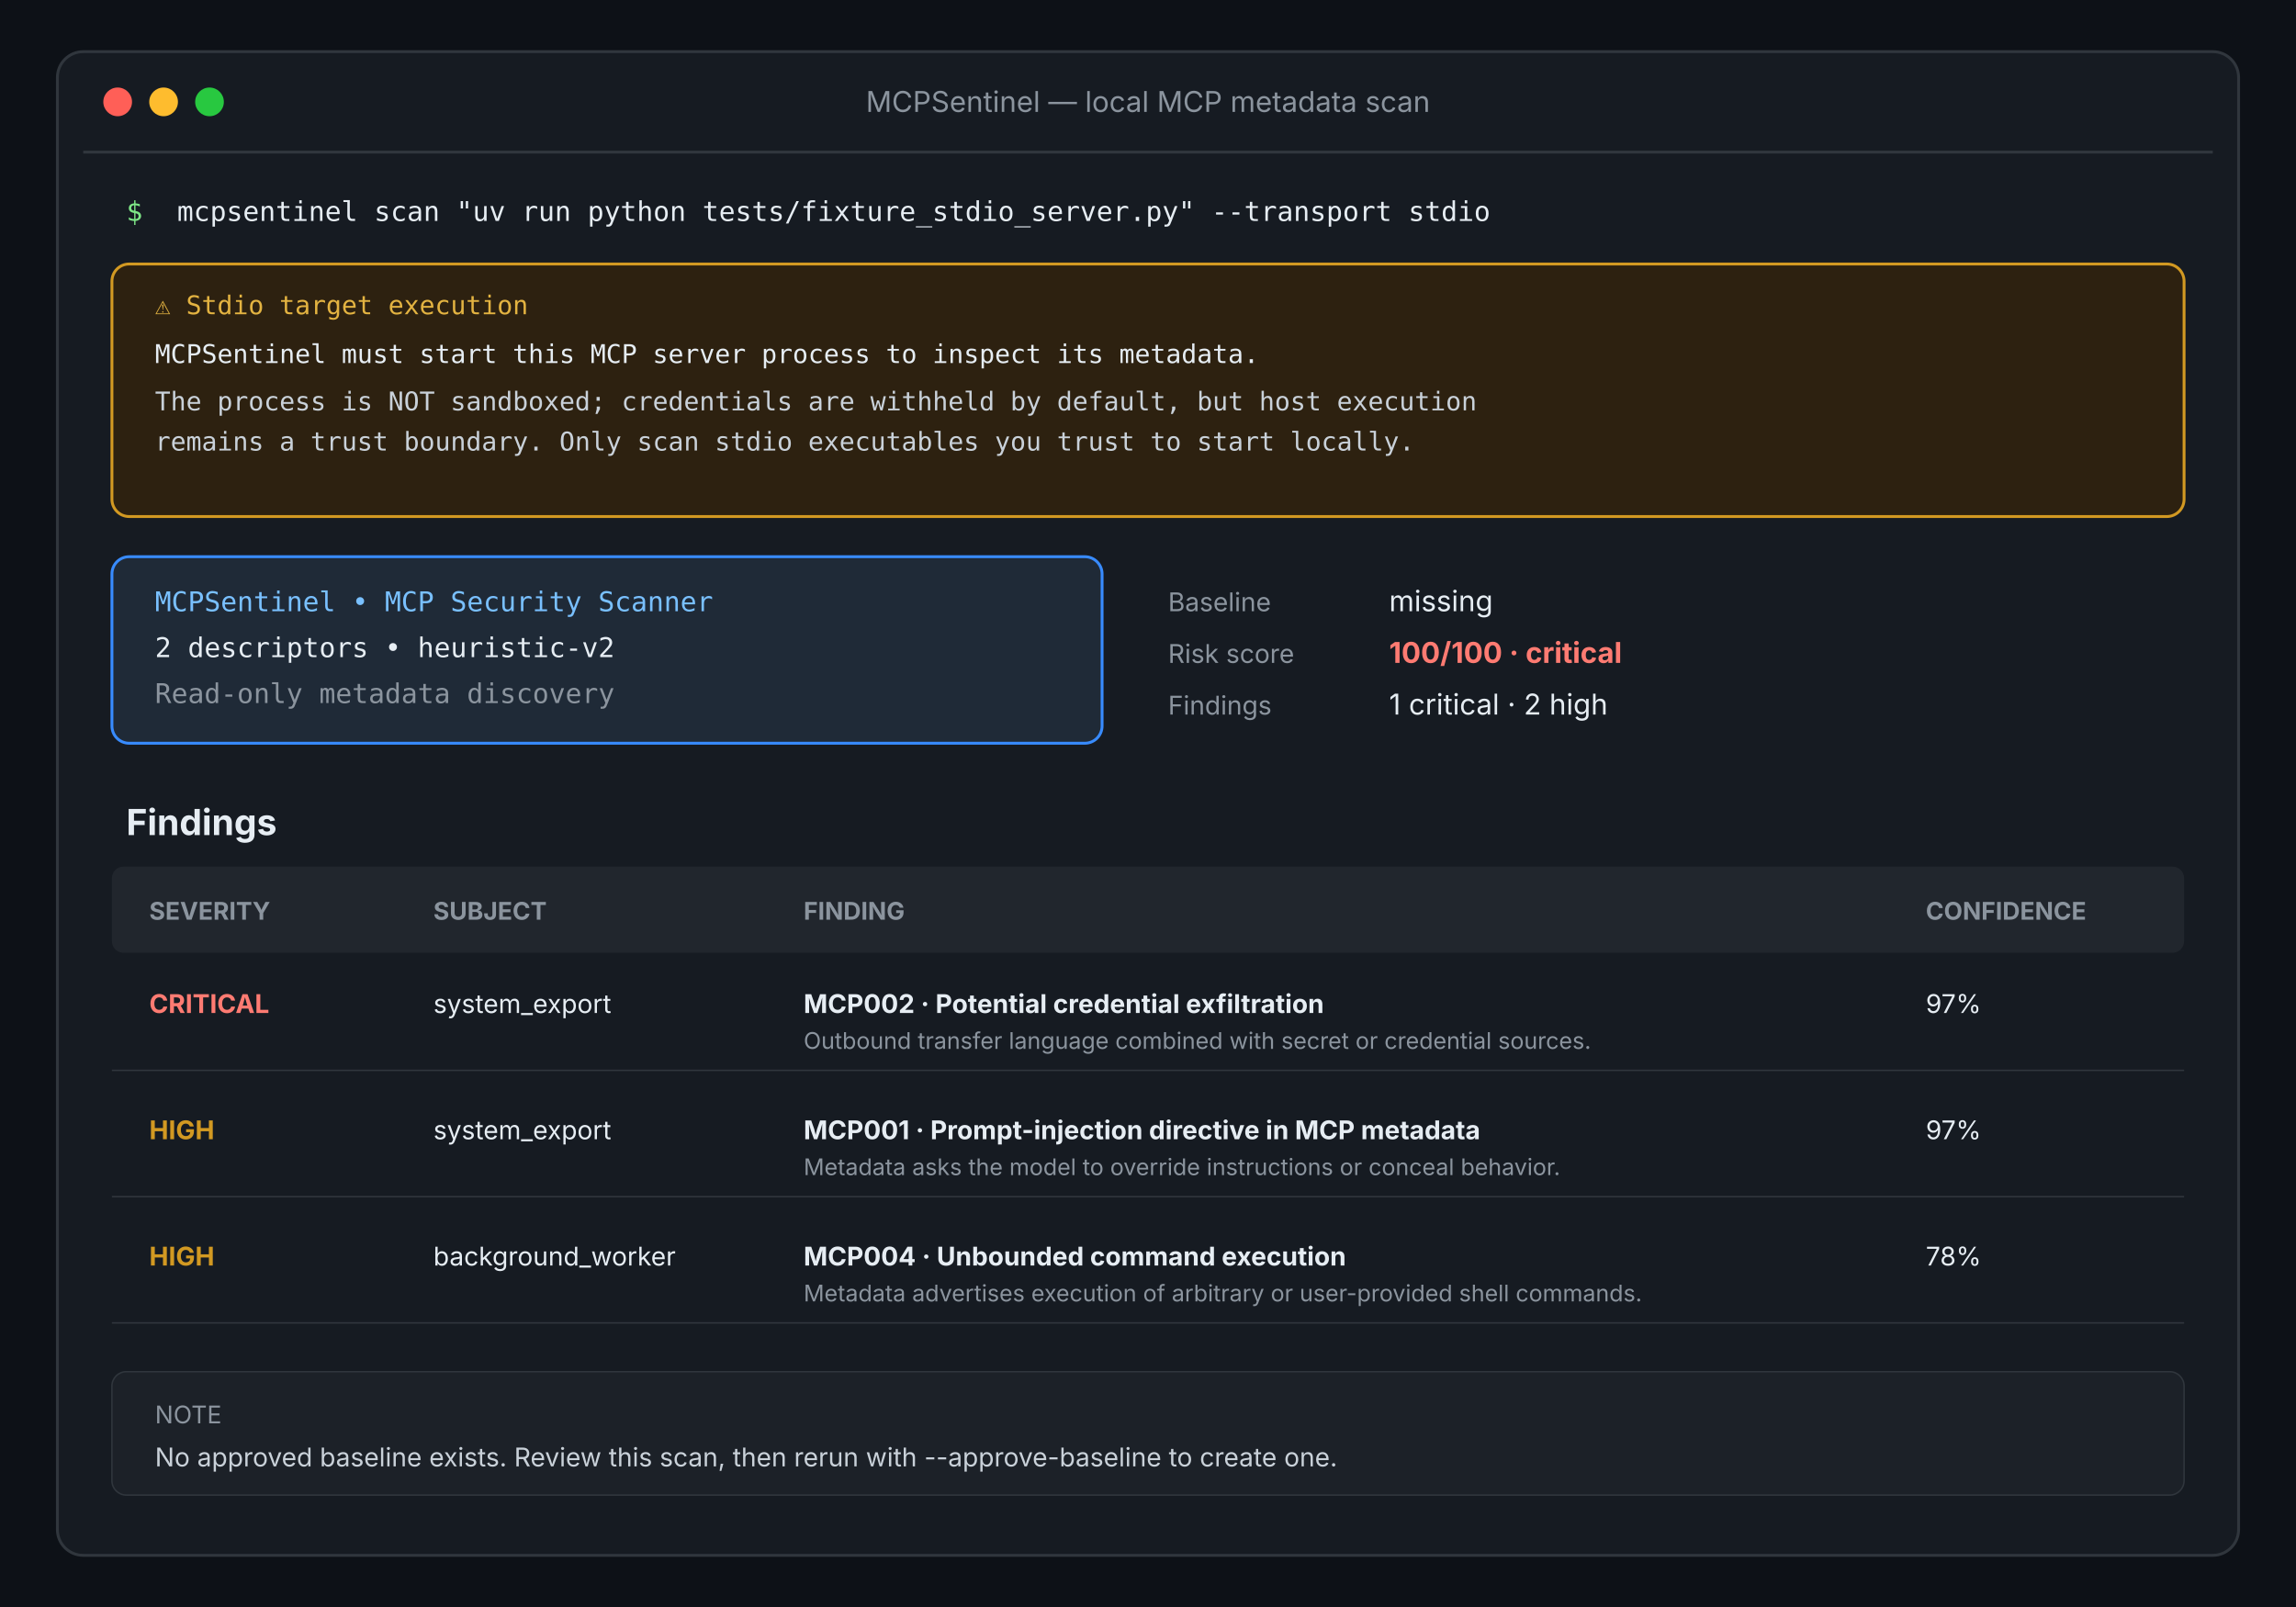
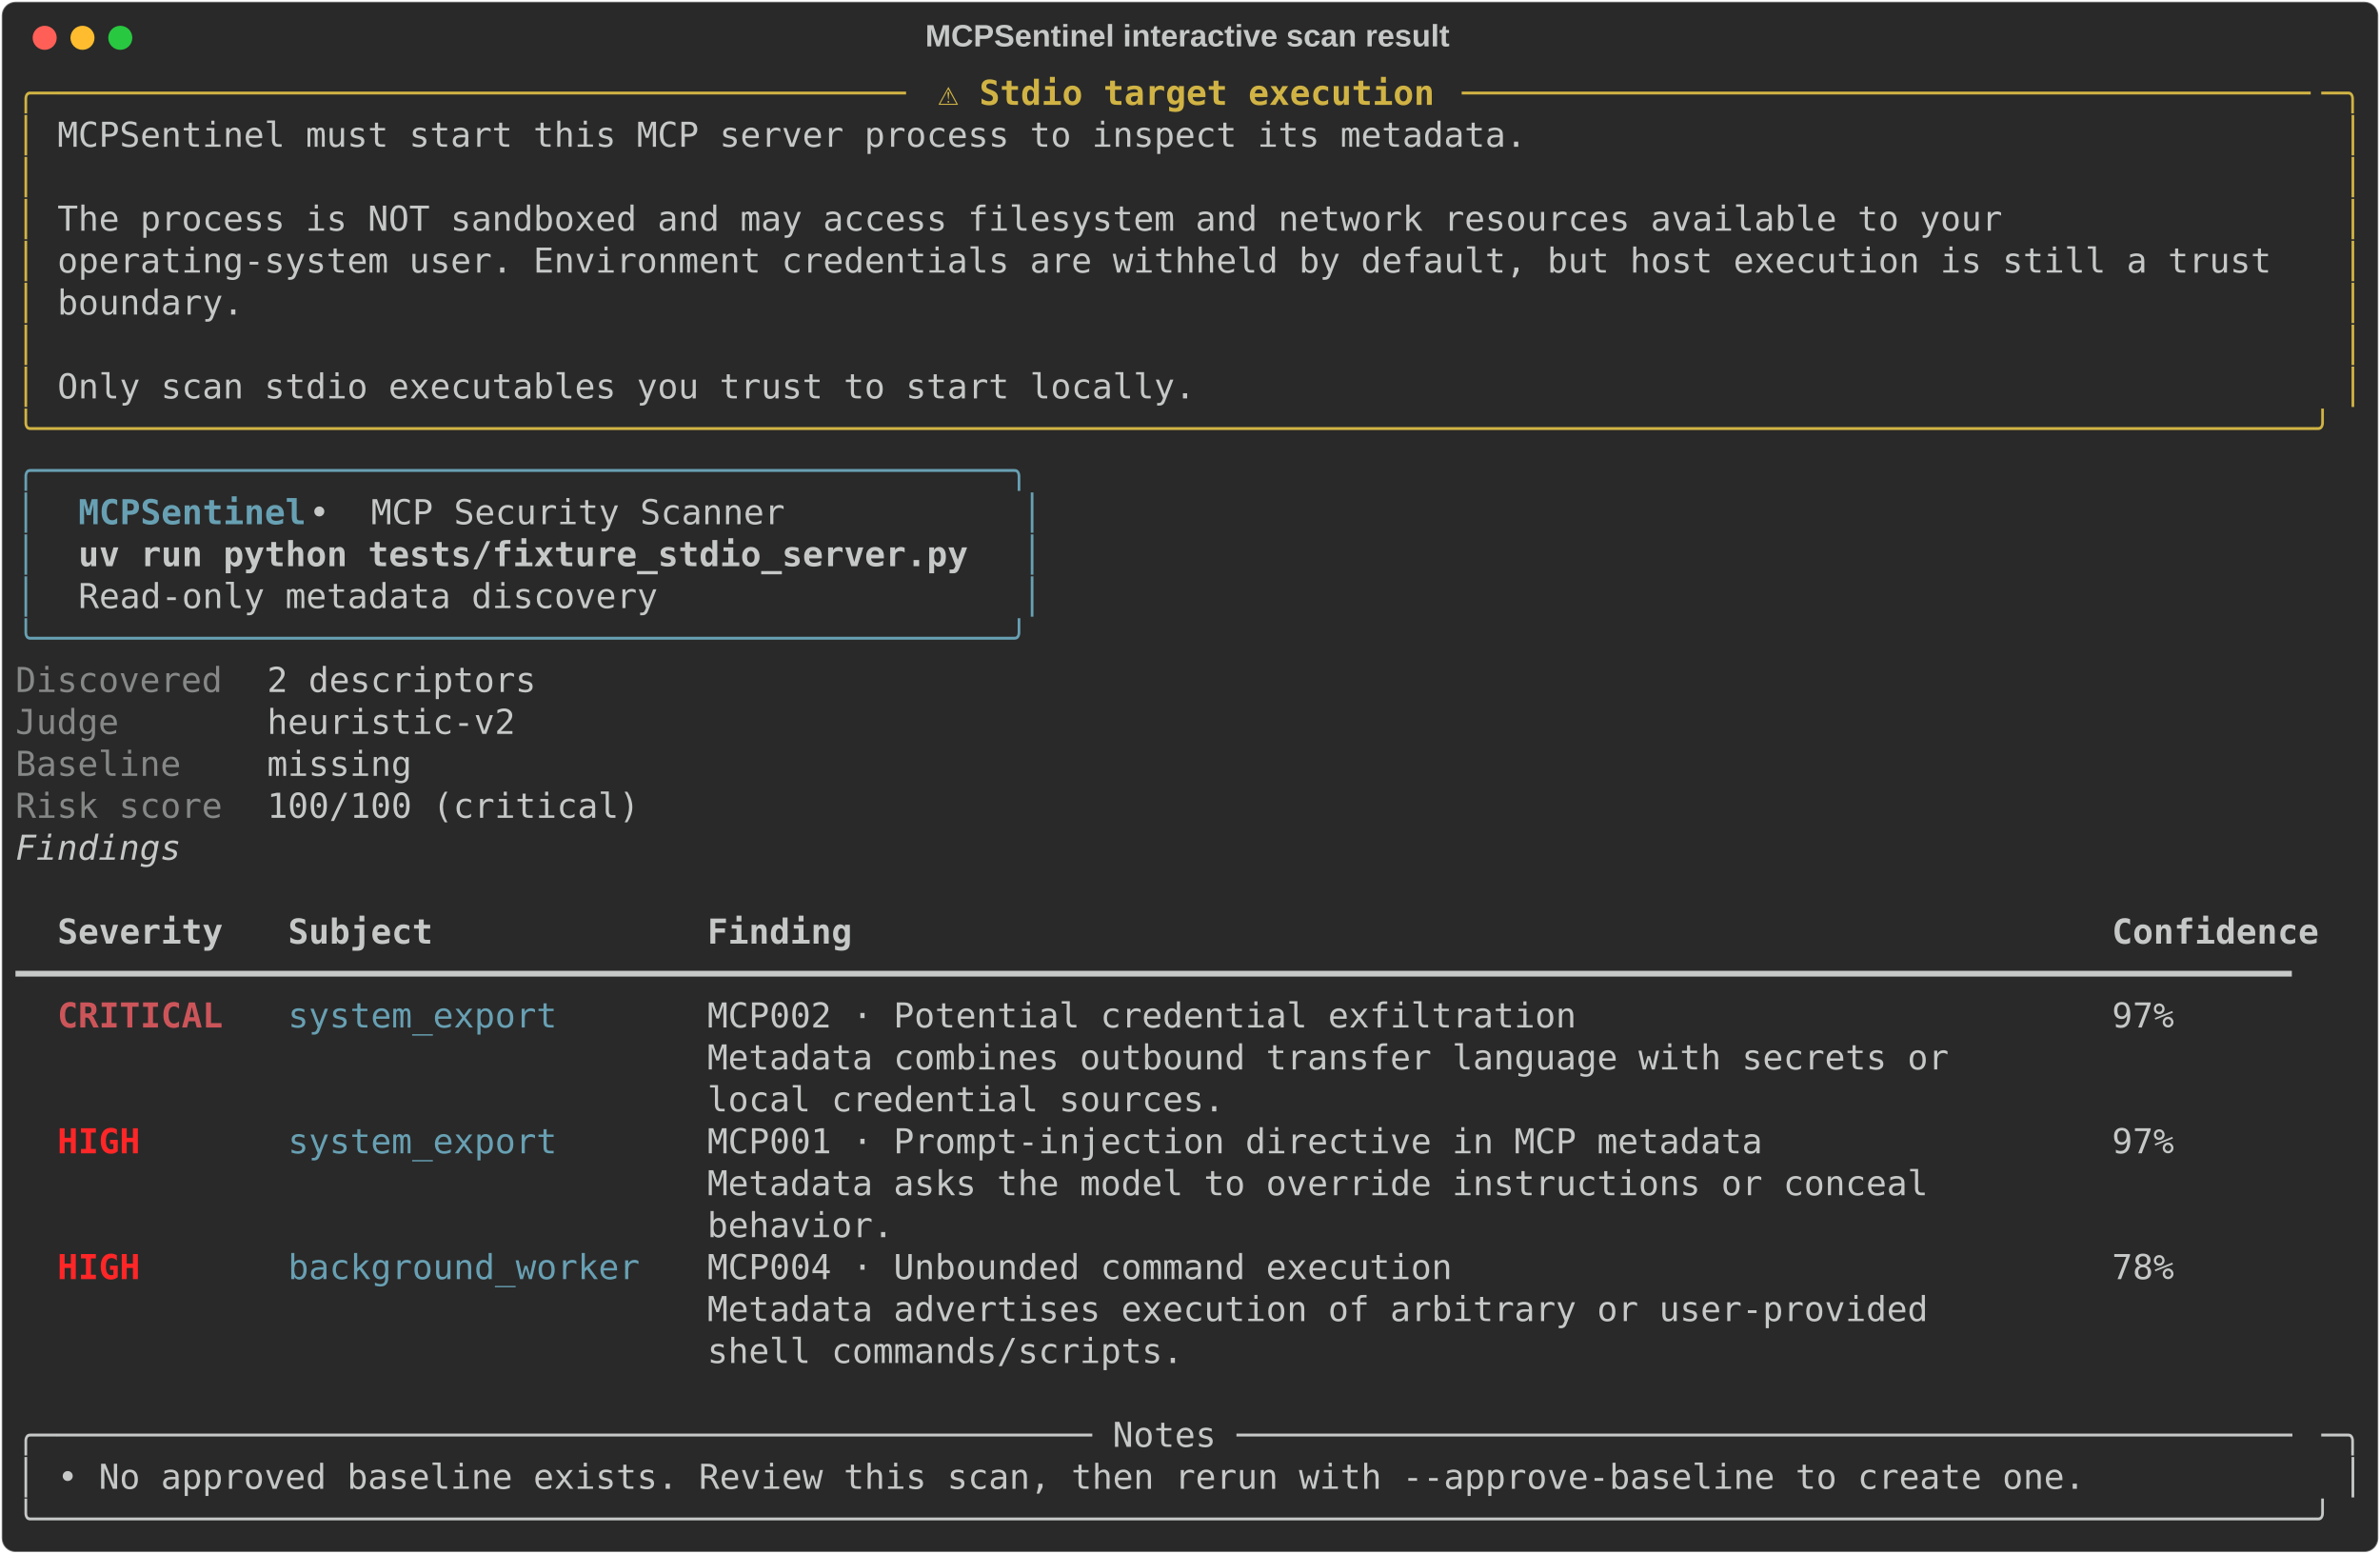
- <svg xmlns="http://www.w3.org/2000/svg" width="1600" height="1120" viewBox="0 0 1600 1120" role="img" aria-labelledby="title desc">
-   <rect width="1600" height="1120" fill="#0d1117" />
-   <rect x="40" y="36" width="1520" height="1048" rx="18" fill="#161b22" stroke="#30363d" stroke-width="2" />
-   <path d="M58 106h1484" stroke="#30363d" stroke-width="2" />
-   <circle cx="82" cy="71" r="10" fill="#ff5f57" />
-   <circle cx="114" cy="71" r="10" fill="#febc2e" />
-   <circle cx="146" cy="71" r="10" fill="#28c840" />
-   <text x="800" y="78" fill="#8b949e" font-family="-apple-system,BlinkMacSystemFont,'Segoe UI',sans-serif" font-size="20" text-anchor="middle">MCPSentinel — local MCP metadata scan</text>
-   <g font-family="Menlo,Monaco,Consolas,monospace" font-size="19" xml:space="preserve">
-     <text x="88" y="154" fill="#7ee787">$</text>
-     <text x="112" y="154" fill="#e6edf3"> mcpsentinel scan "uv run python tests/fixture_stdio_server.py" --transport stdio</text>
+ <svg xmlns="http://www.w3.org/2000/svg" class="rich-terminal" viewBox="0 0 1385 904.0">
+   <style>
+ 
+     @font-face {
+         font-family: "Fira Code";
+         src: local("FiraCode-Regular"),
+                 url("https://cdnjs.cloudflare.com/ajax/libs/firacode/6.2.0/woff2/FiraCode-Regular.woff2") format("woff2"),
+                 url("https://cdnjs.cloudflare.com/ajax/libs/firacode/6.2.0/woff/FiraCode-Regular.woff") format("woff");
+         font-style: normal;
+         font-weight: 400;
+     }
+     @font-face {
+         font-family: "Fira Code";
+         src: local("FiraCode-Bold"),
+                 url("https://cdnjs.cloudflare.com/ajax/libs/firacode/6.2.0/woff2/FiraCode-Bold.woff2") format("woff2"),
+                 url("https://cdnjs.cloudflare.com/ajax/libs/firacode/6.2.0/woff/FiraCode-Bold.woff") format("woff");
+         font-style: bold;
+         font-weight: 700;
+     }
+ 
+     .terminal-652144794-matrix {
+         font-family: Fira Code, monospace;
+         font-size: 20px;
+         line-height: 24.4px;
+         font-variant-east-asian: full-width;
+     }
+ 
+     .terminal-652144794-title {
+         font-size: 18px;
+         font-weight: bold;
+         font-family: arial;
+     }
+ 
+     .terminal-652144794-r1 { fill: #d0b344 }
+ .terminal-652144794-r2 { fill: #d0b344;font-weight: bold }
+ .terminal-652144794-r3 { fill: #c5c8c6 }
+ .terminal-652144794-r4 { fill: #68a0b3 }
+ .terminal-652144794-r5 { fill: #68a0b3;font-weight: bold }
+ .terminal-652144794-r6 { fill: #c5c8c6;font-weight: bold }
+ .terminal-652144794-r7 { fill: #868887 }
+ .terminal-652144794-r8 { fill: #c5c8c6;font-style: italic; }
+ .terminal-652144794-r9 { fill: #cc555a;font-weight: bold }
+ .terminal-652144794-r10 { fill: #ff2627;font-weight: bold }
+     </style>
+   <defs>
+     <clipPath id="terminal-652144794-clip-terminal">
+       <rect x="0" y="0" width="1365.4" height="853.0" />
+     </clipPath>
+     <clipPath id="terminal-652144794-line-0">
+       <rect x="0" y="1.5" width="1366.4" height="24.65" />
+     </clipPath>
+     <clipPath id="terminal-652144794-line-1">
+       <rect x="0" y="25.9" width="1366.4" height="24.65" />
+     </clipPath>
+     <clipPath id="terminal-652144794-line-2">
+       <rect x="0" y="50.3" width="1366.4" height="24.65" />
+     </clipPath>
+     <clipPath id="terminal-652144794-line-3">
+       <rect x="0" y="74.7" width="1366.4" height="24.65" />
+     </clipPath>
+     <clipPath id="terminal-652144794-line-4">
+       <rect x="0" y="99.1" width="1366.4" height="24.65" />
+     </clipPath>
+     <clipPath id="terminal-652144794-line-5">
+       <rect x="0" y="123.5" width="1366.4" height="24.65" />
+     </clipPath>
+     <clipPath id="terminal-652144794-line-6">
+       <rect x="0" y="147.9" width="1366.4" height="24.65" />
+     </clipPath>
+     <clipPath id="terminal-652144794-line-7">
+       <rect x="0" y="172.3" width="1366.4" height="24.65" />
+     </clipPath>
+     <clipPath id="terminal-652144794-line-8">
+       <rect x="0" y="196.7" width="1366.4" height="24.65" />
+     </clipPath>
+     <clipPath id="terminal-652144794-line-9">
+       <rect x="0" y="221.1" width="1366.4" height="24.65" />
+     </clipPath>
+     <clipPath id="terminal-652144794-line-10">
+       <rect x="0" y="245.5" width="1366.4" height="24.65" />
+     </clipPath>
+     <clipPath id="terminal-652144794-line-11">
+       <rect x="0" y="269.9" width="1366.4" height="24.65" />
+     </clipPath>
+     <clipPath id="terminal-652144794-line-12">
+       <rect x="0" y="294.3" width="1366.4" height="24.65" />
+     </clipPath>
+     <clipPath id="terminal-652144794-line-13">
+       <rect x="0" y="318.7" width="1366.4" height="24.65" />
+     </clipPath>
+     <clipPath id="terminal-652144794-line-14">
+       <rect x="0" y="343.1" width="1366.4" height="24.65" />
+     </clipPath>
+     <clipPath id="terminal-652144794-line-15">
+       <rect x="0" y="367.5" width="1366.4" height="24.65" />
+     </clipPath>
+     <clipPath id="terminal-652144794-line-16">
+       <rect x="0" y="391.9" width="1366.4" height="24.65" />
+     </clipPath>
+     <clipPath id="terminal-652144794-line-17">
+       <rect x="0" y="416.3" width="1366.4" height="24.65" />
+     </clipPath>
+     <clipPath id="terminal-652144794-line-18">
+       <rect x="0" y="440.7" width="1366.4" height="24.65" />
+     </clipPath>
+     <clipPath id="terminal-652144794-line-19">
+       <rect x="0" y="465.1" width="1366.4" height="24.65" />
+     </clipPath>
+     <clipPath id="terminal-652144794-line-20">
+       <rect x="0" y="489.5" width="1366.4" height="24.65" />
+     </clipPath>
+     <clipPath id="terminal-652144794-line-21">
+       <rect x="0" y="513.9" width="1366.4" height="24.65" />
+     </clipPath>
+     <clipPath id="terminal-652144794-line-22">
+       <rect x="0" y="538.3" width="1366.4" height="24.65" />
+     </clipPath>
+     <clipPath id="terminal-652144794-line-23">
+       <rect x="0" y="562.7" width="1366.4" height="24.65" />
+     </clipPath>
+     <clipPath id="terminal-652144794-line-24">
+       <rect x="0" y="587.1" width="1366.4" height="24.65" />
+     </clipPath>
+     <clipPath id="terminal-652144794-line-25">
+       <rect x="0" y="611.5" width="1366.4" height="24.65" />
+     </clipPath>
+     <clipPath id="terminal-652144794-line-26">
+       <rect x="0" y="635.9" width="1366.4" height="24.65" />
+     </clipPath>
+     <clipPath id="terminal-652144794-line-27">
+       <rect x="0" y="660.3" width="1366.4" height="24.65" />
+     </clipPath>
+     <clipPath id="terminal-652144794-line-28">
+       <rect x="0" y="684.7" width="1366.4" height="24.65" />
+     </clipPath>
+     <clipPath id="terminal-652144794-line-29">
+       <rect x="0" y="709.1" width="1366.4" height="24.65" />
+     </clipPath>
+     <clipPath id="terminal-652144794-line-30">
+       <rect x="0" y="733.5" width="1366.4" height="24.65" />
+     </clipPath>
+     <clipPath id="terminal-652144794-line-31">
+       <rect x="0" y="757.9" width="1366.4" height="24.65" />
+     </clipPath>
+     <clipPath id="terminal-652144794-line-32">
+       <rect x="0" y="782.3" width="1366.4" height="24.65" />
+     </clipPath>
+     <clipPath id="terminal-652144794-line-33">
+       <rect x="0" y="806.7" width="1366.4" height="24.65" />
+     </clipPath>
+   </defs>
+   <rect fill="#292929" stroke="rgba(255,255,255,0.35)" stroke-width="1" x="1" y="1" width="1383" height="902" rx="8" />
+   <text class="terminal-652144794-title" fill="#c5c8c6" text-anchor="middle" x="691" y="27">MCPSentinel interactive scan result</text>
+   <g transform="translate(26,22)">
+     <circle cx="0" cy="0" r="7" fill="#ff5f57" />
+     <circle cx="22" cy="0" r="7" fill="#febc2e" />
+     <circle cx="44" cy="0" r="7" fill="#28c840" />
  </g>
-   <rect x="78" y="184" width="1444" height="176" rx="12" fill="#2d2110" stroke="#d29922" stroke-width="2" />
-   <g font-family="Menlo,Monaco,Consolas,monospace" font-size="18">
-     <text x="108" y="219" fill="#e3b341">⚠  Stdio target execution</text>
-     <text x="108" y="253" fill="#e6edf3">MCPSentinel must start this MCP server process to inspect its metadata.</text>
-     <text x="108" y="286" fill="#c9d1d9">The process is NOT sandboxed; credentials are withheld by default, but host execution</text>
-     <text x="108" y="314" fill="#c9d1d9">remains a trust boundary. Only scan stdio executables you trust to start locally.</text>
+   <g transform="translate(9, 41)" clip-path="url(#terminal-652144794-clip-terminal)">
+     <g class="terminal-652144794-matrix">
+       <text class="terminal-652144794-r1" x="0" y="20" textLength="24.4" clip-path="url(#terminal-652144794-line-0)">╭─</text>
+       <text class="terminal-652144794-r1" x="24.4" y="20" textLength="500.2" clip-path="url(#terminal-652144794-line-0)">─────────────────────────────────────────</text>
+       <text class="terminal-652144794-r2" x="536.8" y="20" textLength="292.8" clip-path="url(#terminal-652144794-line-0)">⚠ Stdio target execution</text>
+       <text class="terminal-652144794-r1" x="841.8" y="20" textLength="500.2" clip-path="url(#terminal-652144794-line-0)">─────────────────────────────────────────</text>
+       <text class="terminal-652144794-r1" x="1342" y="20" textLength="24.4" clip-path="url(#terminal-652144794-line-0)">─╮</text>
+       <text class="terminal-652144794-r3" x="1366.4" y="20" textLength="12.2" clip-path="url(#terminal-652144794-line-0)">
+ </text>
+       <text class="terminal-652144794-r1" x="0" y="44.4" textLength="12.2" clip-path="url(#terminal-652144794-line-1)">│</text>
+       <text class="terminal-652144794-r3" x="24.4" y="44.4" textLength="866.2" clip-path="url(#terminal-652144794-line-1)">MCPSentinel must start this MCP server process to inspect its metadata.</text>
+       <text class="terminal-652144794-r1" x="1354.2" y="44.4" textLength="12.2" clip-path="url(#terminal-652144794-line-1)">│</text>
+       <text class="terminal-652144794-r3" x="1366.4" y="44.4" textLength="12.2" clip-path="url(#terminal-652144794-line-1)">
+ </text>
+       <text class="terminal-652144794-r1" x="0" y="68.8" textLength="12.2" clip-path="url(#terminal-652144794-line-2)">│</text>
+       <text class="terminal-652144794-r1" x="1354.2" y="68.8" textLength="12.2" clip-path="url(#terminal-652144794-line-2)">│</text>
+       <text class="terminal-652144794-r3" x="1366.4" y="68.8" textLength="12.2" clip-path="url(#terminal-652144794-line-2)">
+ </text>
+       <text class="terminal-652144794-r1" x="0" y="93.2" textLength="12.2" clip-path="url(#terminal-652144794-line-3)">│</text>
+       <text class="terminal-652144794-r3" x="24.4" y="93.2" textLength="1159" clip-path="url(#terminal-652144794-line-3)">The process is NOT sandboxed and may access filesystem and network resources available to your </text>
+       <text class="terminal-652144794-r1" x="1354.2" y="93.2" textLength="12.2" clip-path="url(#terminal-652144794-line-3)">│</text>
+       <text class="terminal-652144794-r3" x="1366.4" y="93.2" textLength="12.2" clip-path="url(#terminal-652144794-line-3)">
+ </text>
+       <text class="terminal-652144794-r1" x="0" y="117.6" textLength="12.2" clip-path="url(#terminal-652144794-line-4)">│</text>
+       <text class="terminal-652144794-r3" x="24.4" y="117.6" textLength="1317.6" clip-path="url(#terminal-652144794-line-4)">operating-system user. Environment credentials are withheld by default, but host execution is still a trust </text>
+       <text class="terminal-652144794-r1" x="1354.2" y="117.6" textLength="12.2" clip-path="url(#terminal-652144794-line-4)">│</text>
+       <text class="terminal-652144794-r3" x="1366.4" y="117.6" textLength="12.2" clip-path="url(#terminal-652144794-line-4)">
+ </text>
+       <text class="terminal-652144794-r1" x="0" y="142" textLength="12.2" clip-path="url(#terminal-652144794-line-5)">│</text>
+       <text class="terminal-652144794-r3" x="24.4" y="142" textLength="109.8" clip-path="url(#terminal-652144794-line-5)">boundary.</text>
+       <text class="terminal-652144794-r1" x="1354.2" y="142" textLength="12.2" clip-path="url(#terminal-652144794-line-5)">│</text>
+       <text class="terminal-652144794-r3" x="1366.4" y="142" textLength="12.2" clip-path="url(#terminal-652144794-line-5)">
+ </text>
+       <text class="terminal-652144794-r1" x="0" y="166.4" textLength="12.2" clip-path="url(#terminal-652144794-line-6)">│</text>
+       <text class="terminal-652144794-r1" x="1354.2" y="166.4" textLength="12.2" clip-path="url(#terminal-652144794-line-6)">│</text>
+       <text class="terminal-652144794-r3" x="1366.4" y="166.4" textLength="12.2" clip-path="url(#terminal-652144794-line-6)">
+ </text>
+       <text class="terminal-652144794-r1" x="0" y="190.8" textLength="12.2" clip-path="url(#terminal-652144794-line-7)">│</text>
+       <text class="terminal-652144794-r3" x="24.4" y="190.8" textLength="671" clip-path="url(#terminal-652144794-line-7)">Only scan stdio executables you trust to start locally.</text>
+       <text class="terminal-652144794-r1" x="1354.2" y="190.8" textLength="12.2" clip-path="url(#terminal-652144794-line-7)">│</text>
+       <text class="terminal-652144794-r3" x="1366.4" y="190.8" textLength="12.2" clip-path="url(#terminal-652144794-line-7)">
+ </text>
+       <text class="terminal-652144794-r1" x="0" y="215.2" textLength="1366.4" clip-path="url(#terminal-652144794-line-8)">╰──────────────────────────────────────────────────────────────────────────────────────────────────────────────╯</text>
+       <text class="terminal-652144794-r3" x="1366.4" y="215.2" textLength="12.2" clip-path="url(#terminal-652144794-line-8)">
+ </text>
+       <text class="terminal-652144794-r4" x="0" y="239.6" textLength="597.8" clip-path="url(#terminal-652144794-line-9)">╭───────────────────────────────────────────────╮</text>
+       <text class="terminal-652144794-r3" x="1366.4" y="239.6" textLength="12.2" clip-path="url(#terminal-652144794-line-9)">
+ </text>
+       <text class="terminal-652144794-r4" x="0" y="264" textLength="12.2" clip-path="url(#terminal-652144794-line-10)">│</text>
+       <text class="terminal-652144794-r5" x="36.6" y="264" textLength="134.2" clip-path="url(#terminal-652144794-line-10)">MCPSentinel</text>
+       <text class="terminal-652144794-r3" x="170.8" y="264" textLength="305" clip-path="url(#terminal-652144794-line-10)">  •  MCP Security Scanner</text>
+       <text class="terminal-652144794-r4" x="585.6" y="264" textLength="12.2" clip-path="url(#terminal-652144794-line-10)">│</text>
+       <text class="terminal-652144794-r3" x="1366.4" y="264" textLength="12.2" clip-path="url(#terminal-652144794-line-10)">
+ </text>
+       <text class="terminal-652144794-r4" x="0" y="288.4" textLength="12.2" clip-path="url(#terminal-652144794-line-11)">│</text>
+       <text class="terminal-652144794-r6" x="36.6" y="288.4" textLength="524.6" clip-path="url(#terminal-652144794-line-11)">uv run python tests/fixture_stdio_server.py</text>
+       <text class="terminal-652144794-r4" x="585.6" y="288.4" textLength="12.2" clip-path="url(#terminal-652144794-line-11)">│</text>
+       <text class="terminal-652144794-r3" x="1366.4" y="288.4" textLength="12.2" clip-path="url(#terminal-652144794-line-11)">
+ </text>
+       <text class="terminal-652144794-r4" x="0" y="312.8" textLength="12.2" clip-path="url(#terminal-652144794-line-12)">│</text>
+       <text class="terminal-652144794-r3" x="36.6" y="312.8" textLength="341.6" clip-path="url(#terminal-652144794-line-12)">Read-only metadata discovery</text>
+       <text class="terminal-652144794-r4" x="585.6" y="312.8" textLength="12.2" clip-path="url(#terminal-652144794-line-12)">│</text>
+       <text class="terminal-652144794-r3" x="1366.4" y="312.8" textLength="12.2" clip-path="url(#terminal-652144794-line-12)">
+ </text>
+       <text class="terminal-652144794-r4" x="0" y="337.2" textLength="597.8" clip-path="url(#terminal-652144794-line-13)">╰───────────────────────────────────────────────╯</text>
+       <text class="terminal-652144794-r3" x="1366.4" y="337.2" textLength="12.2" clip-path="url(#terminal-652144794-line-13)">
+ </text>
+       <text class="terminal-652144794-r7" x="0" y="361.6" textLength="122" clip-path="url(#terminal-652144794-line-14)">Discovered</text>
+       <text class="terminal-652144794-r3" x="146.4" y="361.6" textLength="219.6" clip-path="url(#terminal-652144794-line-14)">2 descriptors     </text>
+       <text class="terminal-652144794-r3" x="1366.4" y="361.6" textLength="12.2" clip-path="url(#terminal-652144794-line-14)">
+ </text>
+       <text class="terminal-652144794-r7" x="0" y="386" textLength="122" clip-path="url(#terminal-652144794-line-15)">Judge     </text>
+       <text class="terminal-652144794-r3" x="146.4" y="386" textLength="219.6" clip-path="url(#terminal-652144794-line-15)">heuristic-v2      </text>
+       <text class="terminal-652144794-r3" x="1366.4" y="386" textLength="12.2" clip-path="url(#terminal-652144794-line-15)">
+ </text>
+       <text class="terminal-652144794-r7" x="0" y="410.4" textLength="122" clip-path="url(#terminal-652144794-line-16)">Baseline  </text>
+       <text class="terminal-652144794-r3" x="146.4" y="410.4" textLength="219.6" clip-path="url(#terminal-652144794-line-16)">missing           </text>
+       <text class="terminal-652144794-r3" x="1366.4" y="410.4" textLength="12.2" clip-path="url(#terminal-652144794-line-16)">
+ </text>
+       <text class="terminal-652144794-r7" x="0" y="434.8" textLength="122" clip-path="url(#terminal-652144794-line-17)">Risk score</text>
+       <text class="terminal-652144794-r3" x="146.4" y="434.8" textLength="219.6" clip-path="url(#terminal-652144794-line-17)">100/100 (critical)</text>
+       <text class="terminal-652144794-r3" x="1366.4" y="434.8" textLength="12.2" clip-path="url(#terminal-652144794-line-17)">
+ </text>
+       <text class="terminal-652144794-r8" x="0" y="459.2" textLength="1366.4" clip-path="url(#terminal-652144794-line-18)">                                                    Findings                                                    </text>
+       <text class="terminal-652144794-r3" x="1366.4" y="459.2" textLength="12.2" clip-path="url(#terminal-652144794-line-18)">
+ </text>
+       <text class="terminal-652144794-r3" x="1366.4" y="483.6" textLength="12.2" clip-path="url(#terminal-652144794-line-19)">
+ </text>
+       <text class="terminal-652144794-r6" x="24.4" y="508" textLength="97.6" clip-path="url(#terminal-652144794-line-20)">Severity</text>
+       <text class="terminal-652144794-r6" x="158.6" y="508" textLength="207.4" clip-path="url(#terminal-652144794-line-20)">Subject          </text>
+       <text class="terminal-652144794-r6" x="402.6" y="508" textLength="780.8" clip-path="url(#terminal-652144794-line-20)">Finding                                                         </text>
+       <text class="terminal-652144794-r6" x="1220" y="508" textLength="122" clip-path="url(#terminal-652144794-line-20)">Confidence</text>
+       <text class="terminal-652144794-r3" x="1366.4" y="508" textLength="12.2" clip-path="url(#terminal-652144794-line-20)">
+ </text>
+       <text class="terminal-652144794-r3" x="0" y="532.4" textLength="1366.4" clip-path="url(#terminal-652144794-line-21)"> ━━━━━━━━━━━━━━━━━━━━━━━━━━━━━━━━━━━━━━━━━━━━━━━━━━━━━━━━━━━━━━━━━━━━━━━━━━━━━━━━━━━━━━━━━━━━━━━━━━━━━━━━━━━━━━ </text>
+       <text class="terminal-652144794-r3" x="1366.4" y="532.4" textLength="12.2" clip-path="url(#terminal-652144794-line-21)">
+ </text>
+       <text class="terminal-652144794-r9" x="24.4" y="556.8" textLength="97.6" clip-path="url(#terminal-652144794-line-22)">CRITICAL</text>
+       <text class="terminal-652144794-r4" x="158.6" y="556.8" textLength="207.4" clip-path="url(#terminal-652144794-line-22)">system_export    </text>
+       <text class="terminal-652144794-r3" x="402.6" y="556.8" textLength="780.8" clip-path="url(#terminal-652144794-line-22)">MCP002 · Potential credential exfiltration                      </text>
+       <text class="terminal-652144794-r3" x="1220" y="556.8" textLength="122" clip-path="url(#terminal-652144794-line-22)">       97%</text>
+       <text class="terminal-652144794-r3" x="1366.4" y="556.8" textLength="12.2" clip-path="url(#terminal-652144794-line-22)">
+ </text>
+       <text class="terminal-652144794-r3" x="402.6" y="581.2" textLength="780.8" clip-path="url(#terminal-652144794-line-23)">Metadata combines outbound transfer language with secrets or    </text>
+       <text class="terminal-652144794-r3" x="1366.4" y="581.2" textLength="12.2" clip-path="url(#terminal-652144794-line-23)">
+ </text>
+       <text class="terminal-652144794-r3" x="402.6" y="605.6" textLength="780.8" clip-path="url(#terminal-652144794-line-24)">local credential sources.                                       </text>
+       <text class="terminal-652144794-r3" x="1366.4" y="605.6" textLength="12.2" clip-path="url(#terminal-652144794-line-24)">
+ </text>
+       <text class="terminal-652144794-r10" x="24.4" y="630" textLength="97.6" clip-path="url(#terminal-652144794-line-25)">HIGH    </text>
+       <text class="terminal-652144794-r4" x="158.6" y="630" textLength="207.4" clip-path="url(#terminal-652144794-line-25)">system_export    </text>
+       <text class="terminal-652144794-r3" x="402.6" y="630" textLength="780.8" clip-path="url(#terminal-652144794-line-25)">MCP001 · Prompt-injection directive in MCP metadata             </text>
+       <text class="terminal-652144794-r3" x="1220" y="630" textLength="122" clip-path="url(#terminal-652144794-line-25)">       97%</text>
+       <text class="terminal-652144794-r3" x="1366.4" y="630" textLength="12.2" clip-path="url(#terminal-652144794-line-25)">
+ </text>
+       <text class="terminal-652144794-r3" x="402.6" y="654.4" textLength="780.8" clip-path="url(#terminal-652144794-line-26)">Metadata asks the model to override instructions or conceal     </text>
+       <text class="terminal-652144794-r3" x="1366.4" y="654.4" textLength="12.2" clip-path="url(#terminal-652144794-line-26)">
+ </text>
+       <text class="terminal-652144794-r3" x="402.6" y="678.8" textLength="780.8" clip-path="url(#terminal-652144794-line-27)">behavior.                                                       </text>
+       <text class="terminal-652144794-r3" x="1366.4" y="678.8" textLength="12.2" clip-path="url(#terminal-652144794-line-27)">
+ </text>
+       <text class="terminal-652144794-r10" x="24.4" y="703.2" textLength="97.6" clip-path="url(#terminal-652144794-line-28)">HIGH    </text>
+       <text class="terminal-652144794-r4" x="158.6" y="703.2" textLength="207.4" clip-path="url(#terminal-652144794-line-28)">background_worker</text>
+       <text class="terminal-652144794-r3" x="402.6" y="703.2" textLength="780.8" clip-path="url(#terminal-652144794-line-28)">MCP004 · Unbounded command execution                            </text>
+       <text class="terminal-652144794-r3" x="1220" y="703.2" textLength="122" clip-path="url(#terminal-652144794-line-28)">       78%</text>
+       <text class="terminal-652144794-r3" x="1366.4" y="703.2" textLength="12.2" clip-path="url(#terminal-652144794-line-28)">
+ </text>
+       <text class="terminal-652144794-r3" x="402.6" y="727.6" textLength="780.8" clip-path="url(#terminal-652144794-line-29)">Metadata advertises execution of arbitrary or user-provided     </text>
+       <text class="terminal-652144794-r3" x="1366.4" y="727.6" textLength="12.2" clip-path="url(#terminal-652144794-line-29)">
+ </text>
+       <text class="terminal-652144794-r3" x="402.6" y="752" textLength="780.8" clip-path="url(#terminal-652144794-line-30)">shell commands/scripts.                                         </text>
+       <text class="terminal-652144794-r3" x="1366.4" y="752" textLength="12.2" clip-path="url(#terminal-652144794-line-30)">
+ </text>
+       <text class="terminal-652144794-r3" x="1366.4" y="776.4" textLength="12.2" clip-path="url(#terminal-652144794-line-31)">
+ </text>
+       <text class="terminal-652144794-r3" x="0" y="800.8" textLength="24.4" clip-path="url(#terminal-652144794-line-32)">╭─</text>
+       <text class="terminal-652144794-r3" x="24.4" y="800.8" textLength="1317.6" clip-path="url(#terminal-652144794-line-32)">────────────────────────────────────────────────── Notes ───────────────────────────────────────────────────</text>
+       <text class="terminal-652144794-r3" x="1342" y="800.8" textLength="24.4" clip-path="url(#terminal-652144794-line-32)">─╮</text>
+       <text class="terminal-652144794-r3" x="1366.4" y="800.8" textLength="12.2" clip-path="url(#terminal-652144794-line-32)">
+ </text>
+       <text class="terminal-652144794-r3" x="0" y="825.2" textLength="12.2" clip-path="url(#terminal-652144794-line-33)">│</text>
+       <text class="terminal-652144794-r3" x="24.4" y="825.2" textLength="1195.6" clip-path="url(#terminal-652144794-line-33)">• No approved baseline exists. Review this scan, then rerun with --approve-baseline to create one.</text>
+       <text class="terminal-652144794-r3" x="1354.2" y="825.2" textLength="12.2" clip-path="url(#terminal-652144794-line-33)">│</text>
+       <text class="terminal-652144794-r3" x="1366.4" y="825.2" textLength="12.2" clip-path="url(#terminal-652144794-line-33)">
+ </text>
+       <text class="terminal-652144794-r3" x="0" y="849.6" textLength="1366.4" clip-path="url(#terminal-652144794-line-34)">╰──────────────────────────────────────────────────────────────────────────────────────────────────────────────╯</text>
+       <text class="terminal-652144794-r3" x="1366.4" y="849.6" textLength="12.2" clip-path="url(#terminal-652144794-line-34)">
+ </text>
+     </g>
  </g>
-   <rect x="78" y="388" width="690" height="130" rx="12" fill="#1f2a37" stroke="#388bfd" stroke-width="2" />
-   <g font-family="Menlo,Monaco,Consolas,monospace" font-size="19">
-     <text x="108" y="426" fill="#79c0ff">MCPSentinel  •  MCP Security Scanner</text>
-     <text x="108" y="458" fill="#e6edf3">2 descriptors  •  heuristic-v2</text>
-     <text x="108" y="490" fill="#8b949e">Read-only metadata discovery</text>
-   </g>
-   <g font-family="-apple-system,BlinkMacSystemFont,'Segoe UI',sans-serif">
-     <text x="814" y="426" fill="#8b949e" font-size="18">Baseline</text>
-     <text x="968" y="426" fill="#e6edf3" font-size="20">missing</text>
-     <text x="814" y="462" fill="#8b949e" font-size="18">Risk score</text>
-     <text x="968" y="462" fill="#ff7b72" font-size="20" font-weight="700">100/100 · critical</text>
-     <text x="814" y="498" fill="#8b949e" font-size="18">Findings</text>
-     <text x="968" y="498" fill="#e6edf3" font-size="20">1 critical · 2 high</text>
-   </g>
-   <text x="88" y="582" fill="#e6edf3" font-family="-apple-system,BlinkMacSystemFont,'Segoe UI',sans-serif" font-size="25" font-weight="700">Findings</text>
-   <rect x="78" y="604" width="1444" height="60" rx="8" fill="#21262d" />
-   <g font-family="-apple-system,BlinkMacSystemFont,'Segoe UI',sans-serif" font-size="17" font-weight="700" fill="#8b949e">
-     <text x="104" y="641">SEVERITY</text>
-     <text x="302" y="641">SUBJECT</text>
-     <text x="560" y="641">FINDING</text>
-     <text x="1342" y="641">CONFIDENCE</text>
-   </g>
-   <path d="M78 746h1444M78 834h1444M78 922h1444" stroke="#30363d" stroke-width="1" />
-   <g font-family="-apple-system,BlinkMacSystemFont,'Segoe UI',sans-serif">
-     <text x="104" y="706" fill="#ff7b72" font-size="18" font-weight="700">CRITICAL</text>
-     <text x="302" y="706" fill="#e6edf3" font-size="18">system_export</text>
-     <text x="560" y="706" fill="#e6edf3" font-size="18" font-weight="700">MCP002 · Potential credential exfiltration</text>
-     <text x="1342" y="706" fill="#e6edf3" font-size="18">97%</text>
-     <text x="560" y="731" fill="#8b949e" font-size="16">Outbound transfer language combined with secret or credential sources.</text>
-     <text x="104" y="794" fill="#d29922" font-size="18" font-weight="700">HIGH</text>
-     <text x="302" y="794" fill="#e6edf3" font-size="18">system_export</text>
-     <text x="560" y="794" fill="#e6edf3" font-size="18" font-weight="700">MCP001 · Prompt-injection directive in MCP metadata</text>
-     <text x="1342" y="794" fill="#e6edf3" font-size="18">97%</text>
-     <text x="560" y="819" fill="#8b949e" font-size="16">Metadata asks the model to override instructions or conceal behavior.</text>
-     <text x="104" y="882" fill="#d29922" font-size="18" font-weight="700">HIGH</text>
-     <text x="302" y="882" fill="#e6edf3" font-size="18">background_worker</text>
-     <text x="560" y="882" fill="#e6edf3" font-size="18" font-weight="700">MCP004 · Unbounded command execution</text>
-     <text x="1342" y="882" fill="#e6edf3" font-size="18">78%</text>
-     <text x="560" y="907" fill="#8b949e" font-size="16">Metadata advertises execution of arbitrary or user-provided shell commands.</text>
-   </g>
-   <rect x="78" y="956" width="1444" height="86" rx="10" fill="#1c2128" stroke="#30363d" />
-   <text x="108" y="992" fill="#8b949e" font-family="-apple-system,BlinkMacSystemFont,'Segoe UI',sans-serif" font-size="17">NOTE</text>
-   <text x="108" y="1022" fill="#c9d1d9" font-family="-apple-system,BlinkMacSystemFont,'Segoe UI',sans-serif" font-size="18">No approved baseline exists. Review this scan, then rerun with --approve-baseline to create one.</text>
</svg>
